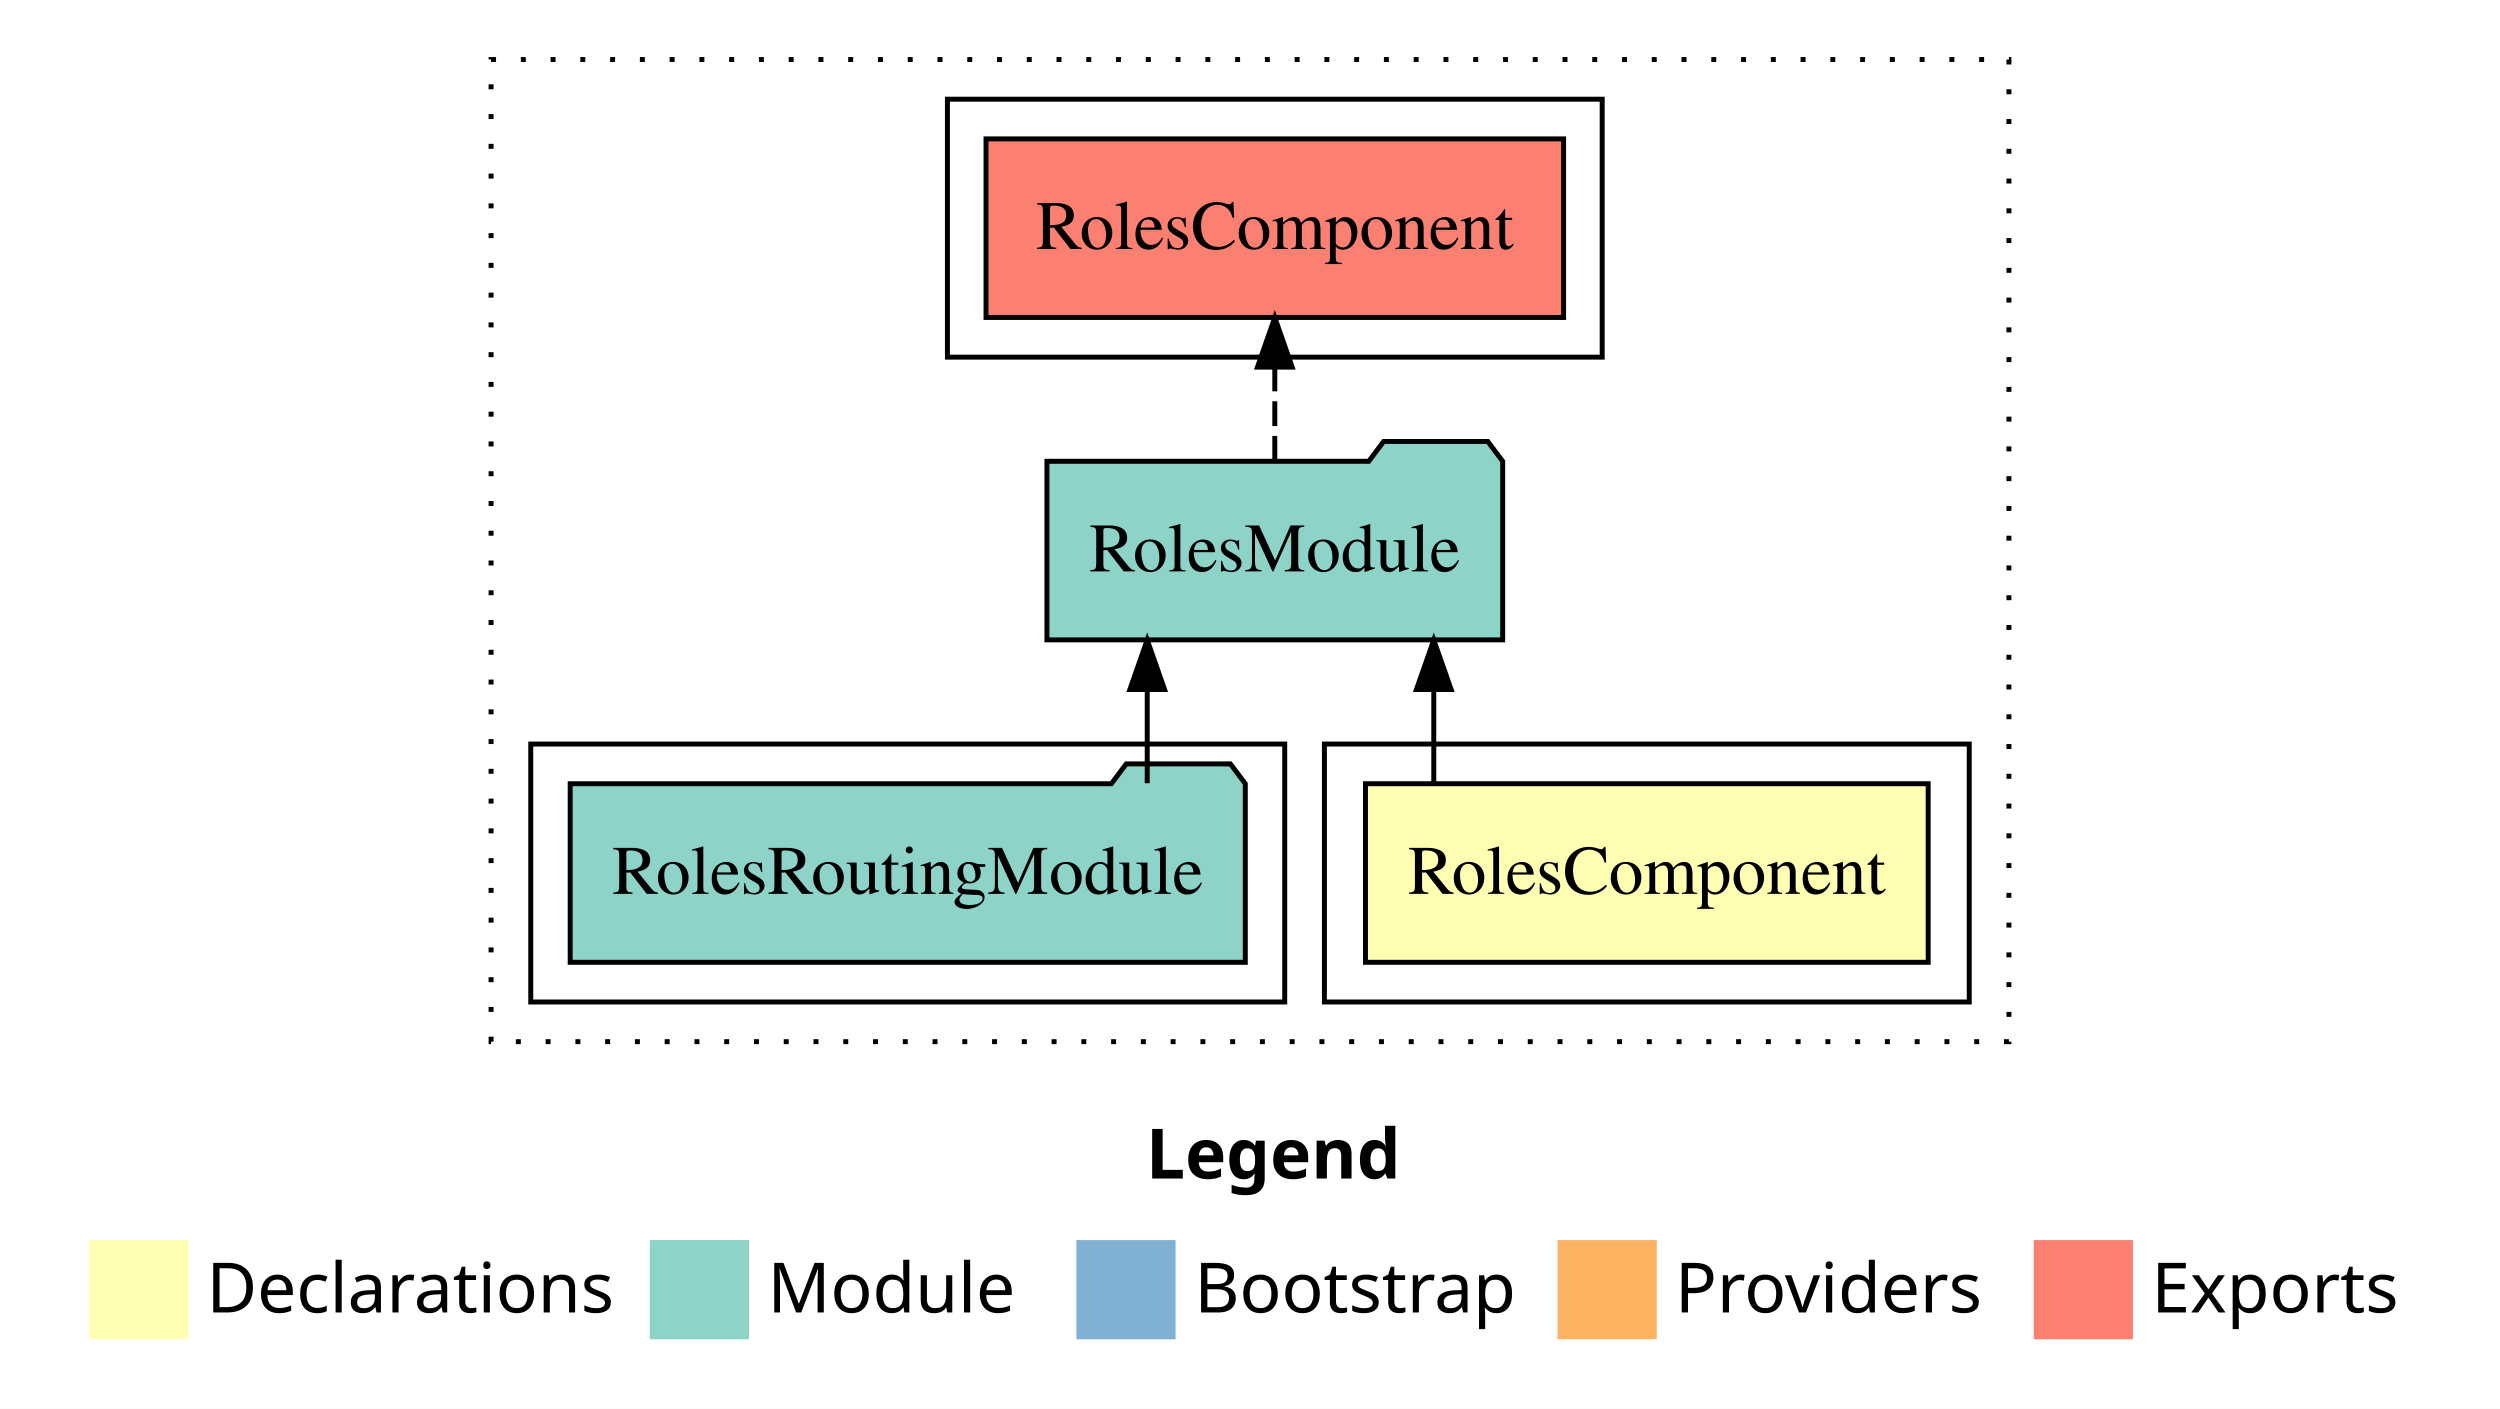
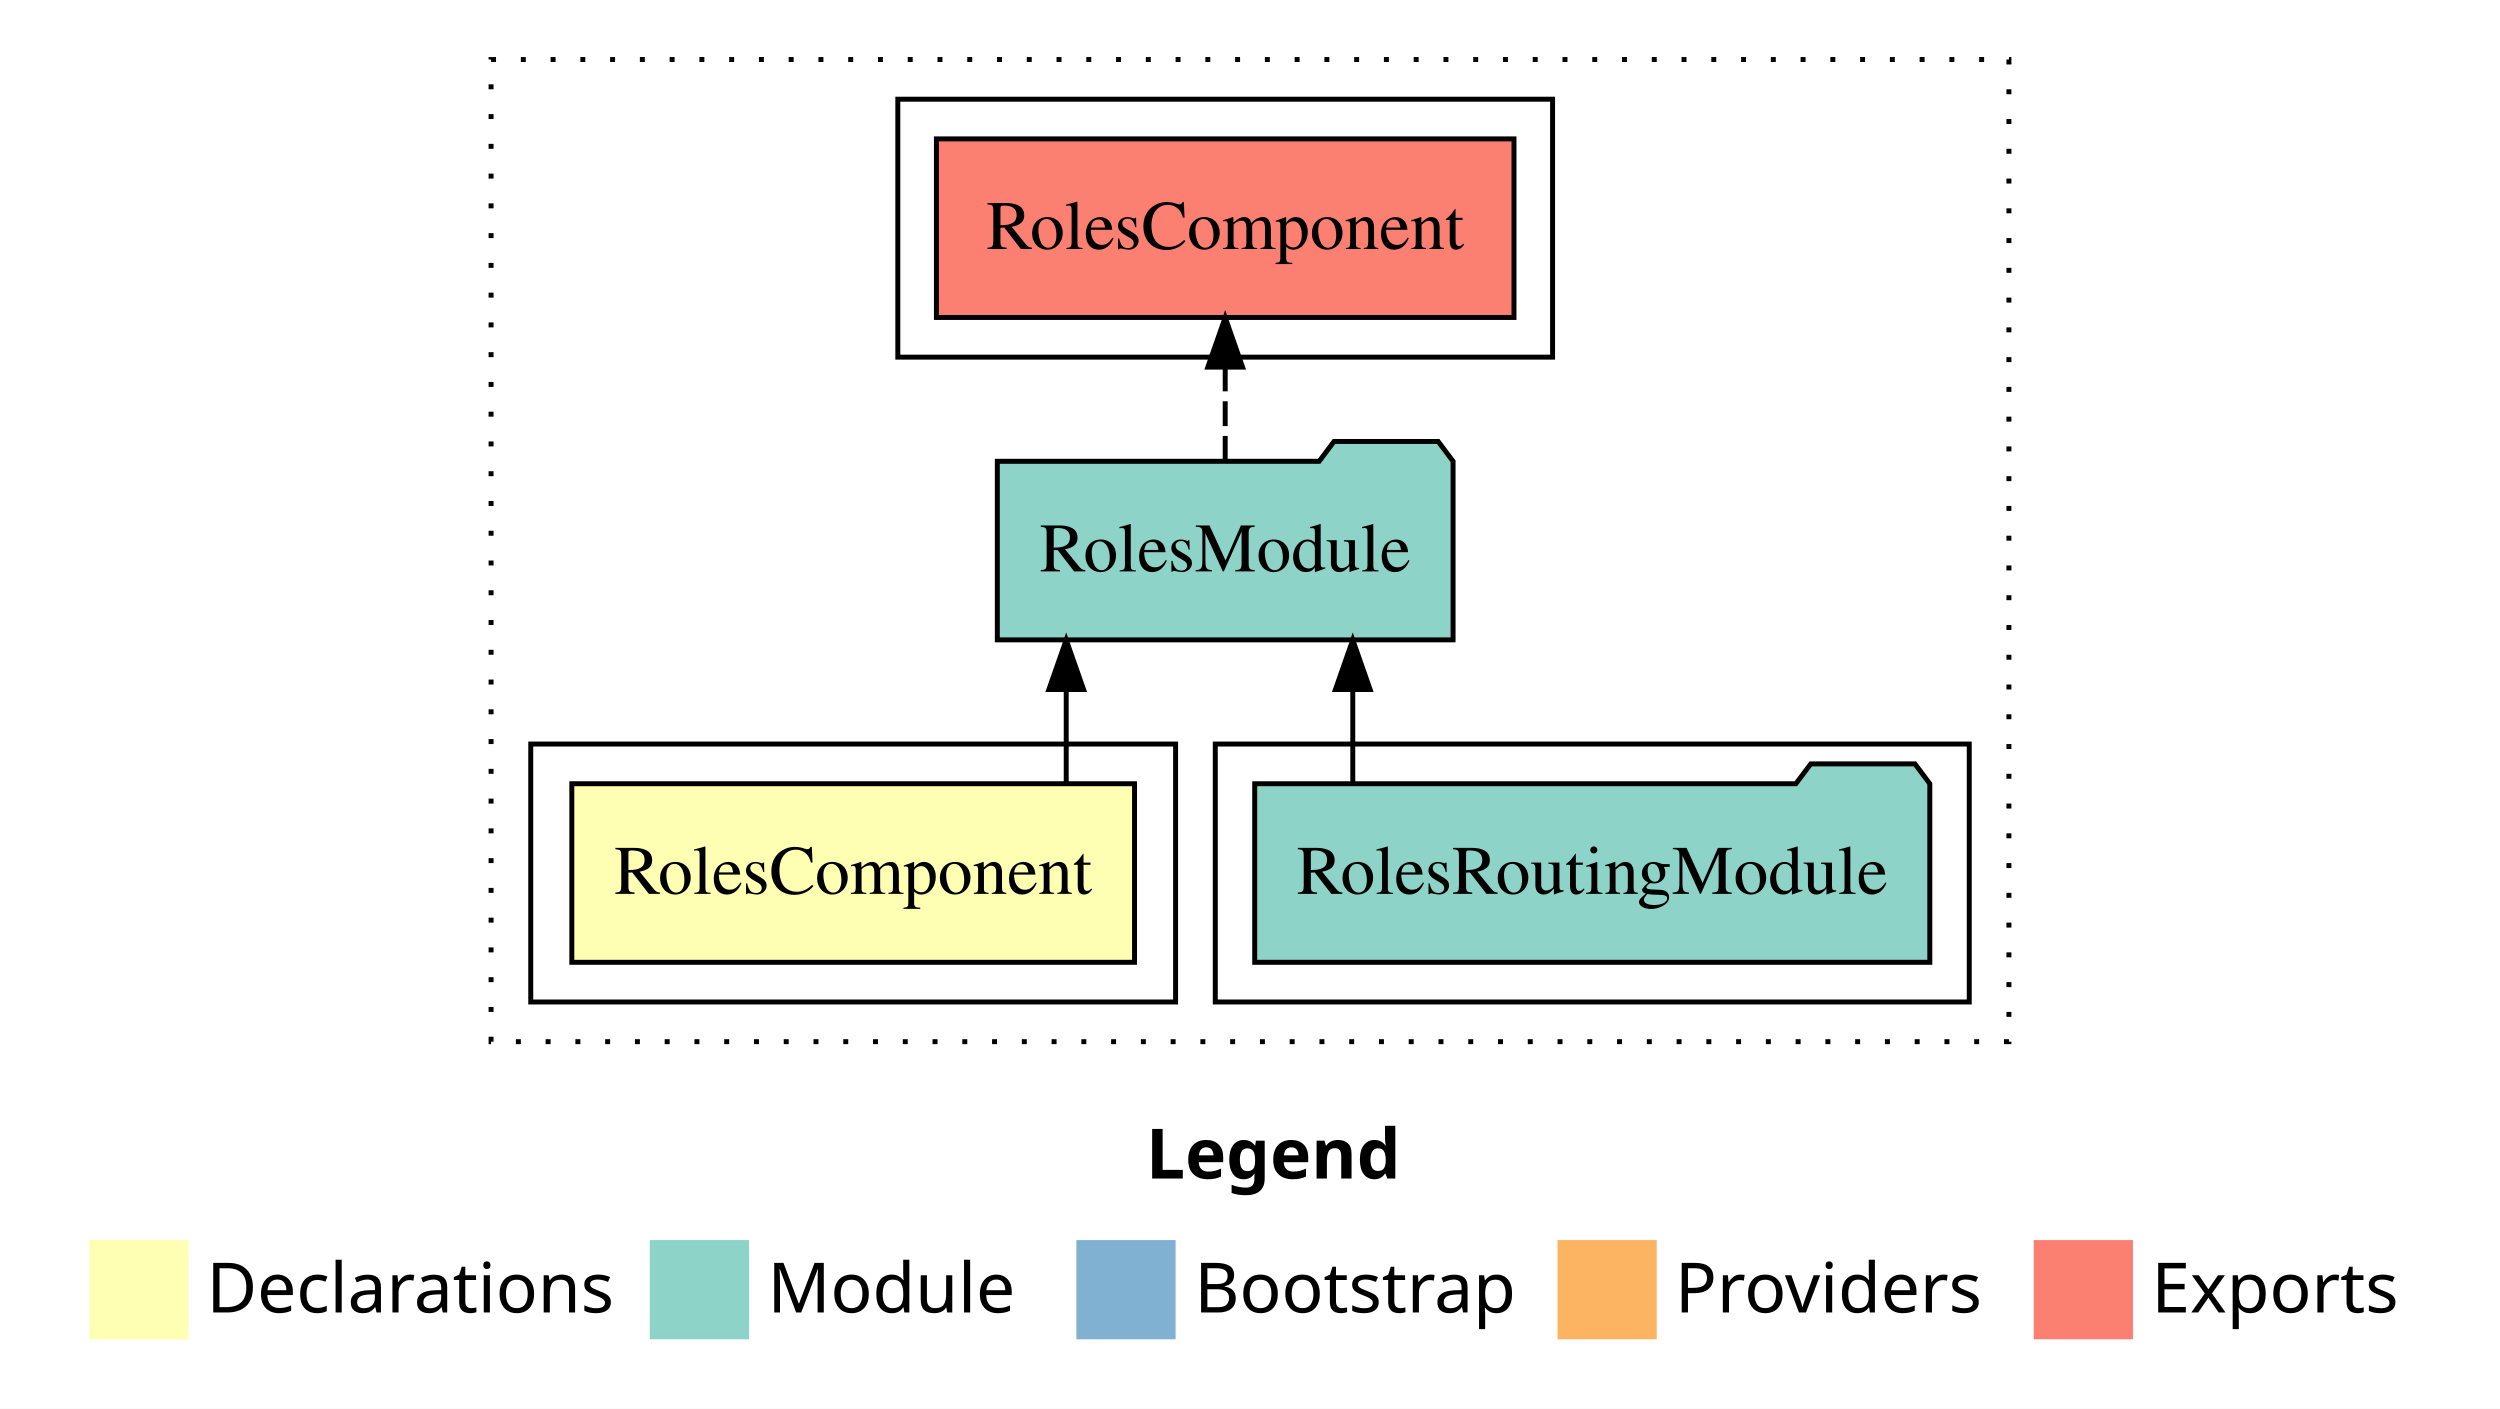
<svg xmlns="http://www.w3.org/2000/svg" width="504pt" height="284pt" viewBox="0.00 0.00 504.00 284.00">
  <g id="graph0" class="graph" transform="scale(1 1) rotate(0) translate(4 280)">
    <polygon fill="white" stroke="transparent" points="-4,4 -4,-280 500,-280 500,4 -4,4" />
    <text text-anchor="start" x="227.01" y="-42.4" font-family="sans-serif" font-weight="bold" font-size="14.00">Legend</text>
    <polygon fill="#ffffb3" stroke="transparent" points="14,-10 14,-30 34,-30 34,-10 14,-10" />
    <text text-anchor="start" x="37.63" y="-15.4" font-family="sans-serif" font-size="14.00">  Declarations</text>
    <polygon fill="#8dd3c7" stroke="transparent" points="127,-10 127,-30 147,-30 147,-10 127,-10" />
    <text text-anchor="start" x="150.73" y="-15.4" font-family="sans-serif" font-size="14.00">  Module</text>
    <polygon fill="#80b1d3" stroke="transparent" points="213,-10 213,-30 233,-30 233,-10 213,-10" />
    <text text-anchor="start" x="236.78" y="-15.4" font-family="sans-serif" font-size="14.00">  Bootstrap</text>
    <polygon fill="#fdb462" stroke="transparent" points="310,-10 310,-30 330,-30 330,-10 310,-10" />
    <text text-anchor="start" x="333.67" y="-15.4" font-family="sans-serif" font-size="14.00">  Providers</text>
    <polygon fill="#fb8072" stroke="transparent" points="406,-10 406,-30 426,-30 426,-10 406,-10" />
    <text text-anchor="start" x="429.73" y="-15.4" font-family="sans-serif" font-size="14.00">  Exports</text>
    <g id="clust1" class="cluster">
      <polygon fill="none" stroke="black" stroke-dasharray="1,5" points="95,-70 95,-268 401,-268 401,-70 95,-70" />
    </g>
-     <g id="clust5" class="cluster">
-       <polygon fill="none" stroke="black" points="187,-208 187,-260 319,-260 319,-208 187,-208" />
+     <g id="clust4" class="cluster">
+       <polygon fill="none" stroke="black" points="241,-78 241,-130 393,-130 393,-78 241,-78" />
    </g>
    <g id="clust2" class="cluster">
-       <polygon fill="none" stroke="black" points="263,-78 263,-130 393,-130 393,-78 263,-78" />
+       <polygon fill="none" stroke="black" points="103,-78 103,-130 233,-130 233,-78 103,-78" />
    </g>
-     <g id="clust4" class="cluster">
-       <polygon fill="none" stroke="black" points="103,-78 103,-130 255,-130 255,-78 103,-78" />
+     <g id="clust5" class="cluster">
+       <polygon fill="none" stroke="black" points="177,-208 177,-260 309,-260 309,-208 177,-208" />
    </g>
    <g id="node1" class="node">
-       <polygon fill="#ffffb3" stroke="black" points="384.72,-122 271.28,-122 271.28,-86 384.72,-86 384.72,-122" />
-       <text text-anchor="middle" x="328" y="-99.8" font-family="Times,serif" font-size="14.00">RolesComponent</text>
+       <polygon fill="#ffffb3" stroke="black" points="224.72,-122 111.28,-122 111.28,-86 224.72,-86 224.72,-122" />
+       <text text-anchor="middle" x="168" y="-99.8" font-family="Times,serif" font-size="14.00">RolesComponent</text>
    </g>
    <g id="node2" class="node">
-       <polygon fill="#8dd3c7" stroke="black" points="298.94,-187 295.94,-191 274.94,-191 271.94,-187 207.06,-187 207.06,-151 298.94,-151 298.94,-187" />
-       <text text-anchor="middle" x="253" y="-164.8" font-family="Times,serif" font-size="14.00">RolesModule</text>
+       <polygon fill="#8dd3c7" stroke="black" points="288.94,-187 285.94,-191 264.94,-191 261.94,-187 197.06,-187 197.06,-151 288.94,-151 288.94,-187" />
+       <text text-anchor="middle" x="243" y="-164.8" font-family="Times,serif" font-size="14.00">RolesModule</text>
    </g>
    <g id="edge1" class="edge">
-       <path fill="none" stroke="black" d="M285.05,-122.11C285.05,-122.11 285.05,-140.99 285.05,-140.99" />
-       <polygon fill="black" stroke="black" points="281.55,-140.99 285.05,-150.99 288.55,-140.99 281.55,-140.99" />
+       <path fill="none" stroke="black" d="M210.95,-122.11C210.95,-122.11 210.95,-140.99 210.95,-140.99" />
+       <polygon fill="black" stroke="black" points="207.45,-140.99 210.95,-150.99 214.45,-140.99 207.45,-140.99" />
    </g>
    <g id="node4" class="node">
-       <polygon fill="#fb8072" stroke="black" points="311.22,-252 194.78,-252 194.78,-216 311.22,-216 311.22,-252" />
-       <text text-anchor="middle" x="253" y="-229.8" font-family="Times,serif" font-size="14.00">RolesComponent </text>
+       <polygon fill="#fb8072" stroke="black" points="301.22,-252 184.78,-252 184.78,-216 301.22,-216 301.22,-252" />
+       <text text-anchor="middle" x="243" y="-229.8" font-family="Times,serif" font-size="14.00">RolesComponent </text>
    </g>
    <g id="edge3" class="edge">
-       <path fill="none" stroke="black" stroke-dasharray="5,2" d="M253,-187.11C253,-187.11 253,-205.99 253,-205.99" />
-       <polygon fill="black" stroke="black" points="249.5,-205.99 253,-215.99 256.5,-205.99 249.5,-205.99" />
+       <path fill="none" stroke="black" stroke-dasharray="5,2" d="M243,-187.11C243,-187.11 243,-205.99 243,-205.99" />
+       <polygon fill="black" stroke="black" points="239.5,-205.99 243,-215.99 246.5,-205.99 239.5,-205.99" />
    </g>
    <g id="node3" class="node">
-       <polygon fill="#8dd3c7" stroke="black" points="247.05,-122 244.05,-126 223.05,-126 220.05,-122 110.95,-122 110.95,-86 247.05,-86 247.05,-122" />
-       <text text-anchor="middle" x="179" y="-99.8" font-family="Times,serif" font-size="14.00">RolesRoutingModule</text>
+       <polygon fill="#8dd3c7" stroke="black" points="385.05,-122 382.05,-126 361.05,-126 358.05,-122 248.95,-122 248.95,-86 385.05,-86 385.05,-122" />
+       <text text-anchor="middle" x="317" y="-99.8" font-family="Times,serif" font-size="14.00">RolesRoutingModule</text>
    </g>
    <g id="edge2" class="edge">
-       <path fill="none" stroke="black" d="M227.28,-122.11C227.28,-122.11 227.28,-140.99 227.28,-140.99" />
-       <polygon fill="black" stroke="black" points="223.78,-140.99 227.28,-150.99 230.78,-140.99 223.78,-140.99" />
+       <path fill="none" stroke="black" d="M268.72,-122.11C268.72,-122.11 268.72,-140.99 268.72,-140.99" />
+       <polygon fill="black" stroke="black" points="265.22,-140.99 268.72,-150.99 272.22,-140.99 265.22,-140.99" />
    </g>
  </g>
</svg>
